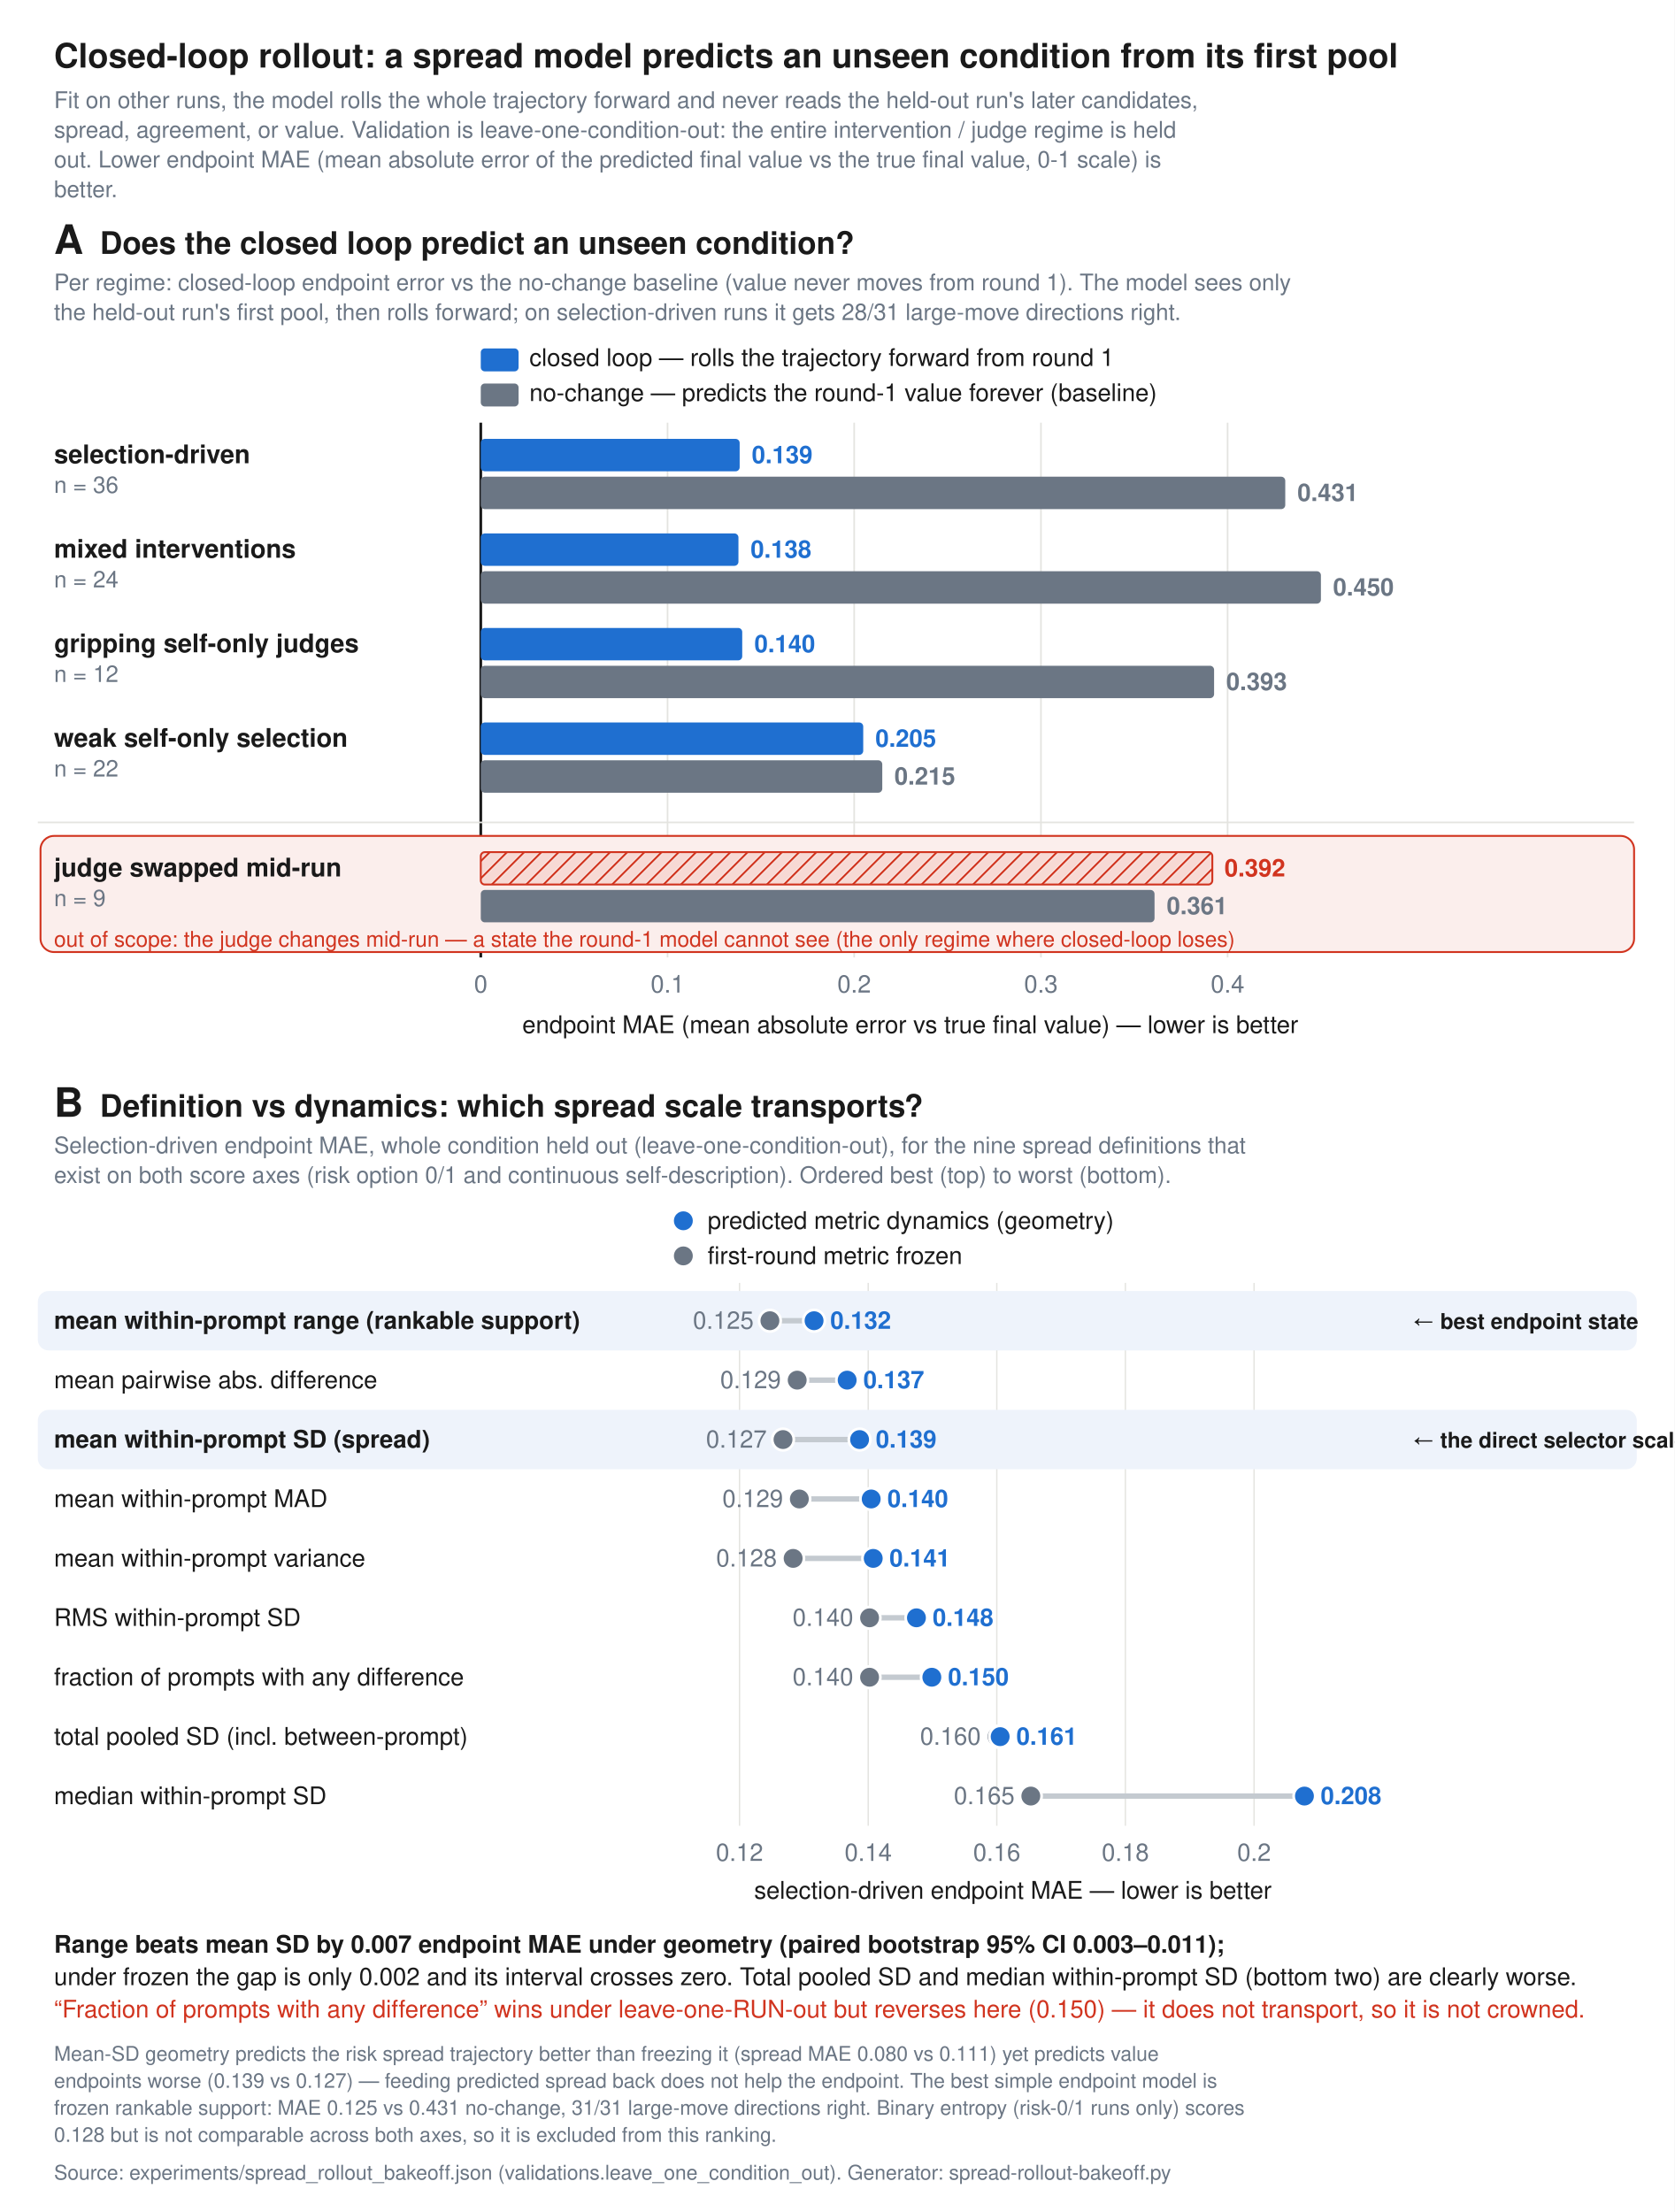
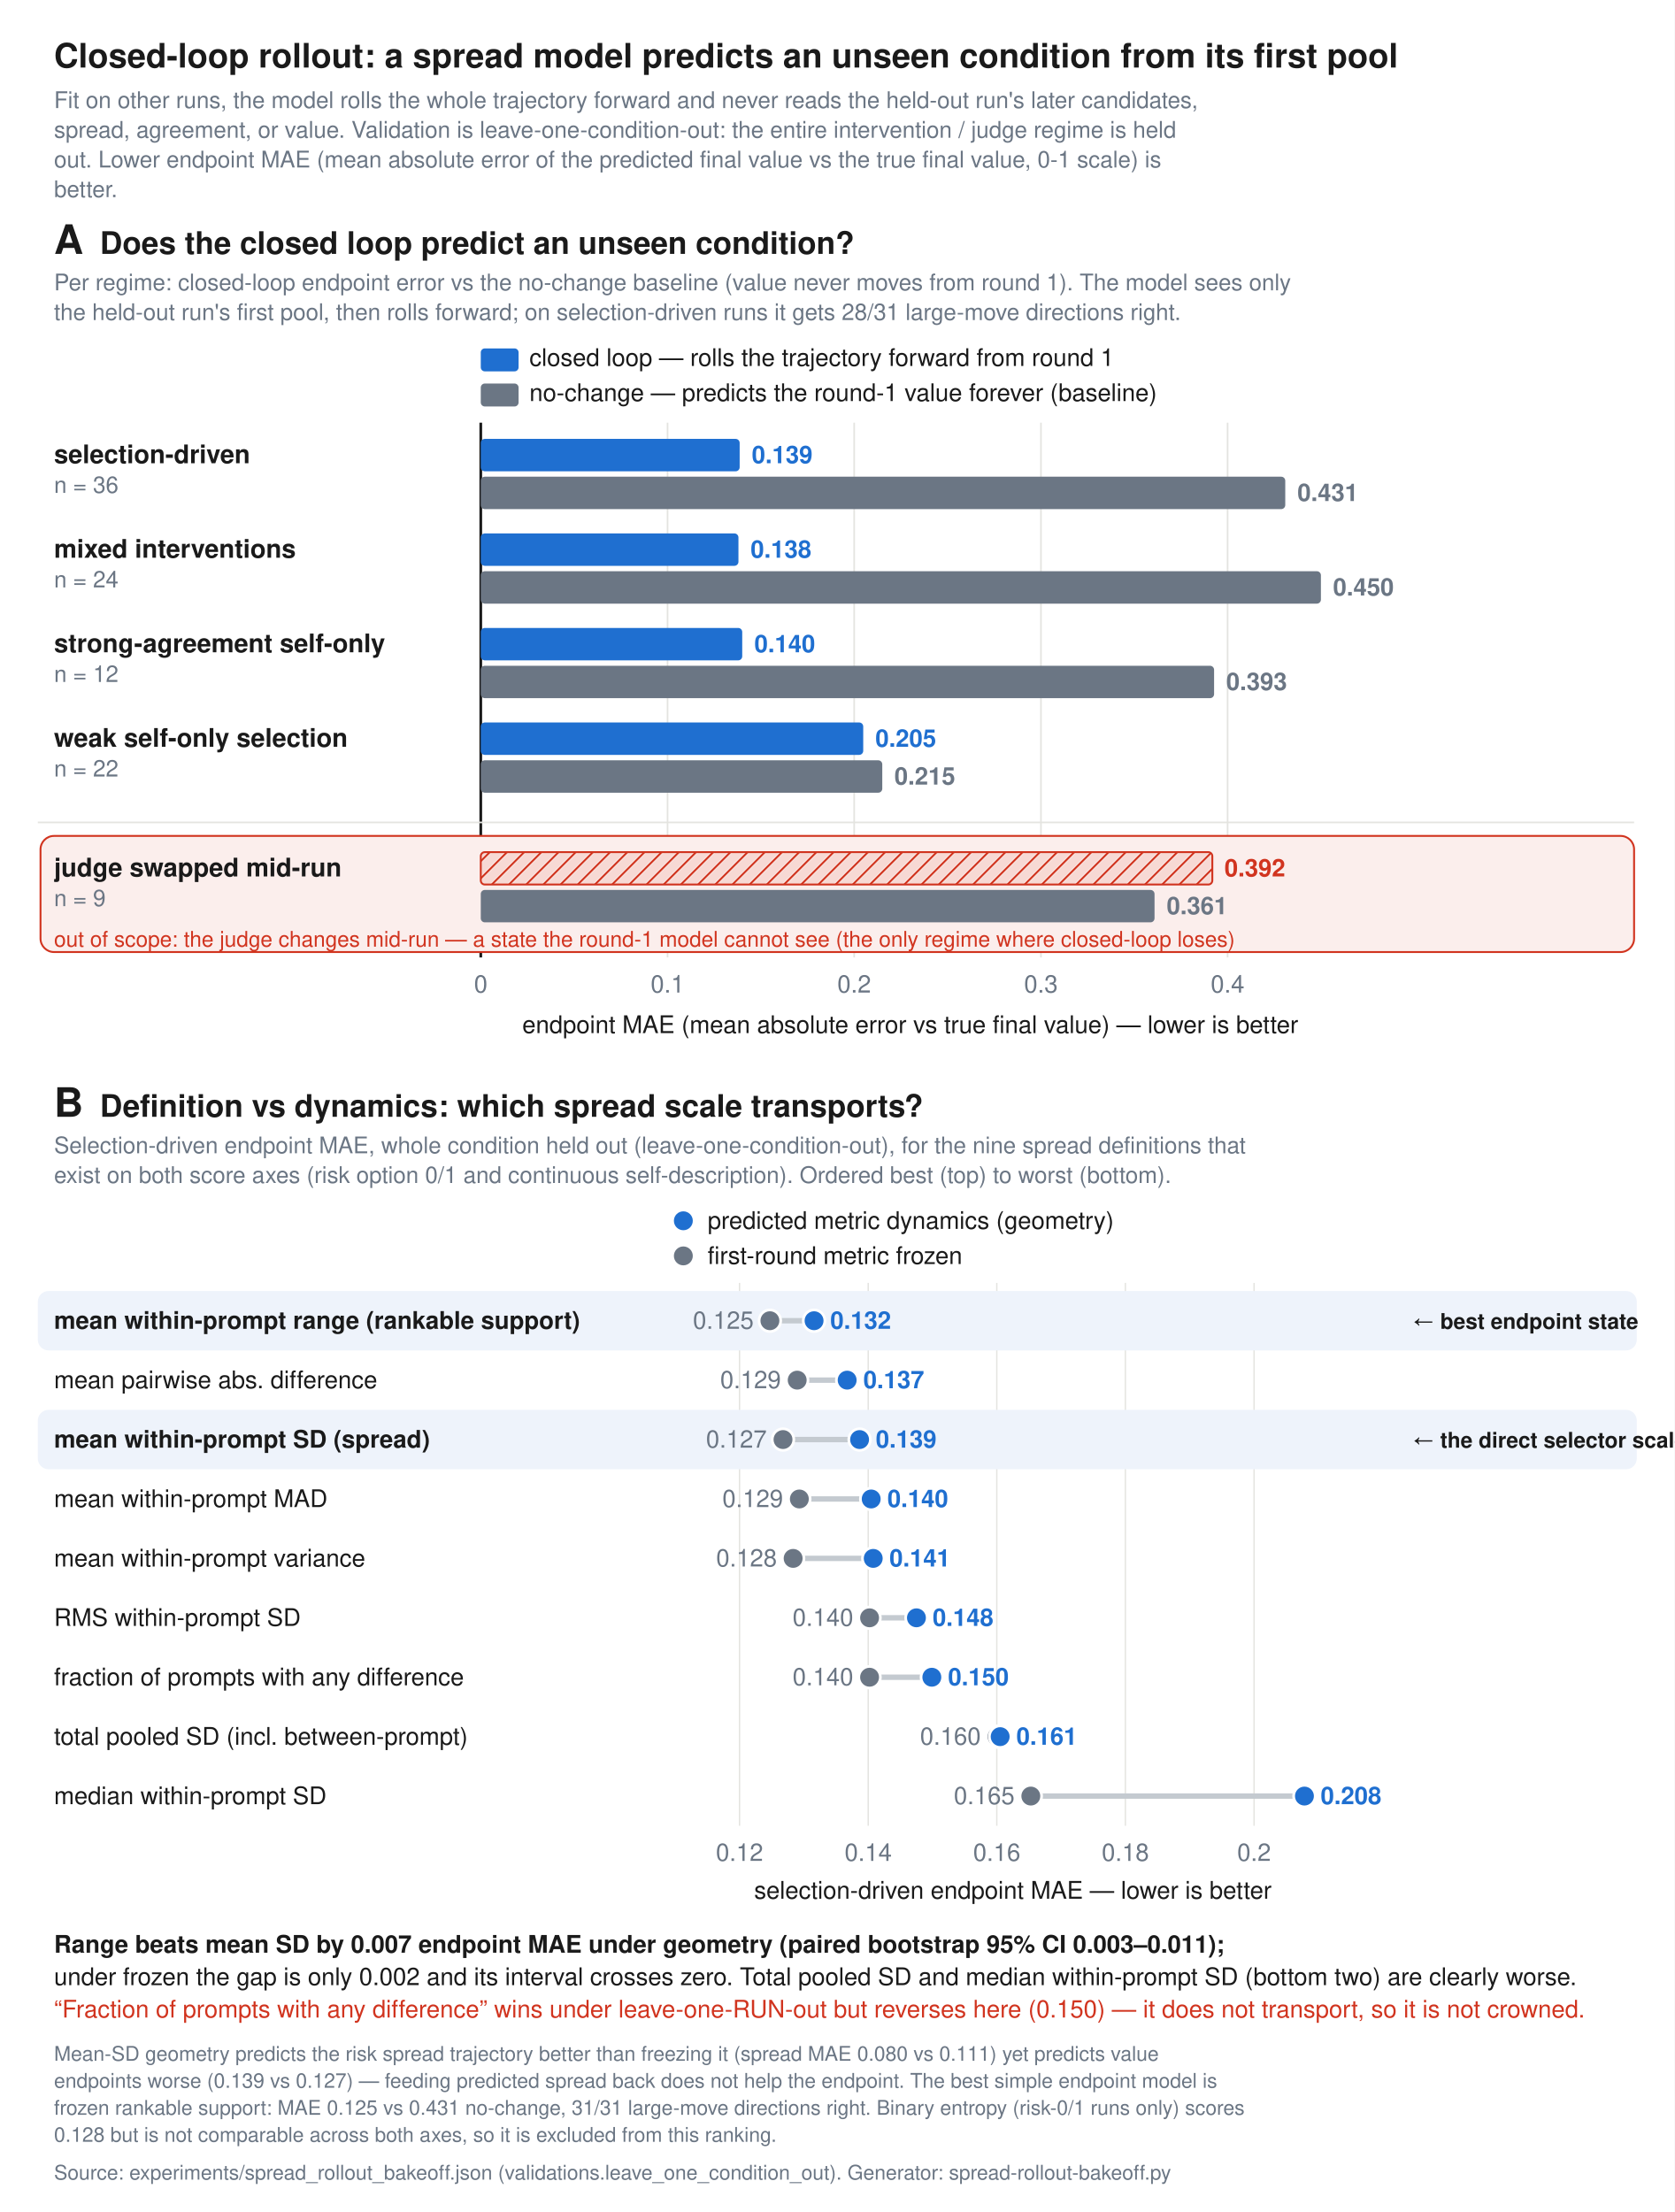
<svg xmlns="http://www.w3.org/2000/svg" viewBox="0 0 1240 1638" font-family="Helvetica, Arial, sans-serif">
  <rect width="1240" height="1638" fill="white" />
  <defs>
    <pattern id="hatch" width="9" height="9" patternUnits="userSpaceOnUse" patternTransform="rotate(45)">
      <rect width="9" height="9" fill="#f7d9d4" />
      <line x1="0" y1="0" x2="0" y2="9" stroke="#d1341f" stroke-width="2.6" />
    </pattern>
  </defs>
  <text x="40.0" y="50.0" font-family="Helvetica, Arial, sans-serif" font-size="25" fill="#1a1a1a" font-weight="bold" text-anchor="start">Closed-loop rollout: a spread model predicts an unseen condition from its first pool</text>
  <text x="40.0" y="80.0" font-family="Helvetica, Arial, sans-serif" font-size="17" fill="#6b7684" font-weight="normal" text-anchor="start">Fit on other runs, the model rolls the whole trajectory forward and never reads the held-out run's later candidates,</text>
  <text x="40.0" y="102.0" font-family="Helvetica, Arial, sans-serif" font-size="17" fill="#6b7684" font-weight="normal" text-anchor="start">spread, agreement, or value. Validation is leave-one-condition-out: the entire intervention / judge regime is held</text>
  <text x="40.0" y="124.0" font-family="Helvetica, Arial, sans-serif" font-size="17" fill="#6b7684" font-weight="normal" text-anchor="start">out. Lower endpoint MAE (mean absolute error of the predicted final value vs the true final value, 0-1 scale) is</text>
  <text x="40.0" y="146.0" font-family="Helvetica, Arial, sans-serif" font-size="17" fill="#6b7684" font-weight="normal" text-anchor="start">better.</text>
  <text x="40.0" y="188.0" font-family="Helvetica, Arial, sans-serif" font-size="30" fill="#1a1a1a" font-weight="bold" text-anchor="start">A</text>
  <text x="74.0" y="188.0" font-family="Helvetica, Arial, sans-serif" font-size="23" fill="#1a1a1a" font-weight="bold" text-anchor="start">Does the closed loop predict an unseen condition?</text>
  <text x="40.0" y="215.0" font-family="Helvetica, Arial, sans-serif" font-size="17" fill="#6b7684" font-weight="normal" text-anchor="start">Per regime: closed-loop endpoint error vs the no-change baseline (value never moves from round 1). The model sees only</text>
  <text x="40.0" y="237.0" font-family="Helvetica, Arial, sans-serif" font-size="17" fill="#6b7684" font-weight="normal" text-anchor="start">the held-out run's first pool, then rolls forward; on selection-driven runs it gets 28/31 large-move directions right.</text>
  <rect x="356.0" y="258.0" width="28.0" height="17.0" rx="3" fill="#1f6fd0" />
  <text x="392.0" y="271.0" font-family="Helvetica, Arial, sans-serif" font-size="18" fill="#1a1a1a" font-weight="normal" text-anchor="start">closed loop — rolls the trajectory forward from round 1</text>
  <rect x="356.0" y="284.0" width="28.0" height="17.0" rx="3" fill="#6b7684" />
  <text x="392.0" y="297.0" font-family="Helvetica, Arial, sans-serif" font-size="18" fill="#1a1a1a" font-weight="normal" text-anchor="start">no-change — predicts the round-1 value forever (baseline)</text>
  <line x1="356.0" y1="313.0" x2="356.0" y2="709.0" stroke="#1a1a1a" stroke-width="2" />
  <text x="356.0" y="735.0" font-family="Helvetica, Arial, sans-serif" font-size="18" fill="#6b7684" font-weight="normal" text-anchor="middle">0</text>
  <line x1="494.3" y1="313.0" x2="494.3" y2="709.0" stroke="#e4e4e0" stroke-width="1.2" />
  <text x="494.3" y="735.0" font-family="Helvetica, Arial, sans-serif" font-size="18" fill="#6b7684" font-weight="normal" text-anchor="middle">0.1</text>
  <line x1="632.5" y1="313.0" x2="632.5" y2="709.0" stroke="#e4e4e0" stroke-width="1.2" />
  <text x="632.5" y="735.0" font-family="Helvetica, Arial, sans-serif" font-size="18" fill="#6b7684" font-weight="normal" text-anchor="middle">0.2</text>
  <line x1="770.8" y1="313.0" x2="770.8" y2="709.0" stroke="#e4e4e0" stroke-width="1.2" />
  <text x="770.8" y="735.0" font-family="Helvetica, Arial, sans-serif" font-size="18" fill="#6b7684" font-weight="normal" text-anchor="middle">0.3</text>
  <line x1="909.0" y1="313.0" x2="909.0" y2="709.0" stroke="#e4e4e0" stroke-width="1.2" />
  <text x="909.0" y="735.0" font-family="Helvetica, Arial, sans-serif" font-size="18" fill="#6b7684" font-weight="normal" text-anchor="middle">0.4</text>
  <text x="674.0" y="765.0" font-family="Helvetica, Arial, sans-serif" font-size="18" fill="#1a1a1a" font-weight="normal" text-anchor="middle">endpoint MAE (mean absolute error vs true final value) — lower is better</text>
  <text x="40.0" y="343.0" font-family="Helvetica, Arial, sans-serif" font-size="19" fill="#1a1a1a" font-weight="bold" text-anchor="start">selection-driven</text>
  <text x="40.0" y="365.0" font-family="Helvetica, Arial, sans-serif" font-size="17" fill="#6b7684" font-weight="normal" text-anchor="start">n = 36</text>
  <rect x="356.0" y="325.0" width="191.7" height="24.0" rx="3" fill="#1f6fd0" />
  <text x="556.7" y="343.0" font-family="Helvetica, Arial, sans-serif" font-size="18" fill="#1f6fd0" font-weight="bold" text-anchor="start">0.139</text>
  <rect x="356.0" y="353.0" width="595.7" height="24.0" rx="3" fill="#6b7684" />
  <text x="960.7" y="371.0" font-family="Helvetica, Arial, sans-serif" font-size="18" fill="#6b7684" font-weight="bold" text-anchor="start">0.431</text>
  <text x="40.0" y="413.0" font-family="Helvetica, Arial, sans-serif" font-size="19" fill="#1a1a1a" font-weight="bold" text-anchor="start">mixed interventions</text>
  <text x="40.0" y="435.0" font-family="Helvetica, Arial, sans-serif" font-size="17" fill="#6b7684" font-weight="normal" text-anchor="start">n = 24</text>
  <rect x="356.0" y="395.0" width="190.8" height="24.0" rx="3" fill="#1f6fd0" />
  <text x="555.8" y="413.0" font-family="Helvetica, Arial, sans-serif" font-size="18" fill="#1f6fd0" font-weight="bold" text-anchor="start">0.138</text>
  <rect x="356.0" y="423.0" width="622.1" height="24.0" rx="3" fill="#6b7684" />
  <text x="987.1" y="441.0" font-family="Helvetica, Arial, sans-serif" font-size="18" fill="#6b7684" font-weight="bold" text-anchor="start">0.450</text>
-   <text x="40.0" y="483.0" font-family="Helvetica, Arial, sans-serif" font-size="19" fill="#1a1a1a" font-weight="bold" text-anchor="start">gripping self-only judges</text>
+   <text x="40.0" y="483.0" font-family="Helvetica, Arial, sans-serif" font-size="19" fill="#1a1a1a" font-weight="bold" text-anchor="start">strong-agreement self-only</text>
  <text x="40.0" y="505.0" font-family="Helvetica, Arial, sans-serif" font-size="17" fill="#6b7684" font-weight="normal" text-anchor="start">n = 12</text>
  <rect x="356.0" y="465.0" width="193.6" height="24.0" rx="3" fill="#1f6fd0" />
  <text x="558.6" y="483.0" font-family="Helvetica, Arial, sans-serif" font-size="18" fill="#1f6fd0" font-weight="bold" text-anchor="start">0.140</text>
  <rect x="356.0" y="493.0" width="543.0" height="24.0" rx="3" fill="#6b7684" />
  <text x="908.0" y="511.0" font-family="Helvetica, Arial, sans-serif" font-size="18" fill="#6b7684" font-weight="bold" text-anchor="start">0.393</text>
  <text x="40.0" y="553.0" font-family="Helvetica, Arial, sans-serif" font-size="19" fill="#1a1a1a" font-weight="bold" text-anchor="start">weak self-only selection</text>
  <text x="40.0" y="575.0" font-family="Helvetica, Arial, sans-serif" font-size="17" fill="#6b7684" font-weight="normal" text-anchor="start">n = 22</text>
  <rect x="356.0" y="535.0" width="283.2" height="24.0" rx="3" fill="#1f6fd0" />
  <text x="648.2" y="553.0" font-family="Helvetica, Arial, sans-serif" font-size="18" fill="#1f6fd0" font-weight="bold" text-anchor="start">0.205</text>
  <rect x="356.0" y="563.0" width="297.3" height="24.0" rx="3" fill="#6b7684" />
  <text x="662.3" y="581.0" font-family="Helvetica, Arial, sans-serif" font-size="18" fill="#6b7684" font-weight="bold" text-anchor="start">0.215</text>
  <rect x="30.0" y="619.0" width="1180.0" height="86.0" rx="10" fill="#fbeeec" stroke="#d1341f" stroke-width="1.4" />
  <line x1="28.0" y1="609.0" x2="1210.0" y2="609.0" stroke="#e4e4e0" stroke-width="1.2" />
  <text x="40.0" y="649.0" font-family="Helvetica, Arial, sans-serif" font-size="19" fill="#1a1a1a" font-weight="bold" text-anchor="start">judge swapped mid-run</text>
  <text x="40.0" y="671.0" font-family="Helvetica, Arial, sans-serif" font-size="17" fill="#6b7684" font-weight="normal" text-anchor="start">n = 9</text>
  <rect x="356.0" y="631.0" width="541.7" height="24.0" rx="3" fill="url(#hatch)" stroke="#d1341f" stroke-width="1.4" />
  <text x="906.7" y="649.0" font-family="Helvetica, Arial, sans-serif" font-size="18" fill="#d1341f" font-weight="bold" text-anchor="start">0.392</text>
  <rect x="356.0" y="659.0" width="498.9" height="24.0" rx="3" fill="#6b7684" />
  <text x="863.9" y="677.0" font-family="Helvetica, Arial, sans-serif" font-size="18" fill="#6b7684" font-weight="bold" text-anchor="start">0.361</text>
  <text x="40.0" y="701.0" font-family="Helvetica, Arial, sans-serif" font-size="16" fill="#d1341f" font-weight="normal" text-anchor="start">out of scope: the judge changes mid-run — a state the round-1 model cannot see (the only regime where closed-loop loses)</text>
  <text x="40.0" y="827.0" font-family="Helvetica, Arial, sans-serif" font-size="30" fill="#1a1a1a" font-weight="bold" text-anchor="start">B</text>
  <text x="74.0" y="827.0" font-family="Helvetica, Arial, sans-serif" font-size="23" fill="#1a1a1a" font-weight="bold" text-anchor="start">Definition vs dynamics: which spread scale transports?</text>
  <text x="40.0" y="854.0" font-family="Helvetica, Arial, sans-serif" font-size="17" fill="#6b7684" font-weight="normal" text-anchor="start">Selection-driven endpoint MAE, whole condition held out (leave-one-condition-out), for the nine spread definitions that</text>
  <text x="40.0" y="876.0" font-family="Helvetica, Arial, sans-serif" font-size="17" fill="#6b7684" font-weight="normal" text-anchor="start">exist on both score axes (risk option 0/1 and continuous self-description). Ordered best (top) to worst (bottom).</text>
  <circle cx="506.0" cy="904.0" r="8" fill="#1f6fd0" stroke="white" stroke-width="2" />
  <text x="524.0" y="910.0" font-family="Helvetica, Arial, sans-serif" font-size="18" fill="#1a1a1a" font-weight="normal" text-anchor="start">predicted metric dynamics (geometry)</text>
  <circle cx="506.0" cy="930.0" r="8" fill="#6b7684" stroke="white" stroke-width="2" />
  <text x="524.0" y="936.0" font-family="Helvetica, Arial, sans-serif" font-size="18" fill="#1a1a1a" font-weight="normal" text-anchor="start">first-round metric frozen</text>
  <line x1="547.6" y1="950.0" x2="547.6" y2="1352.0" stroke="#e4e4e0" stroke-width="1.0" />
  <line x1="642.9" y1="950.0" x2="642.9" y2="1352.0" stroke="#e4e4e0" stroke-width="1.0" />
  <line x1="738.1" y1="950.0" x2="738.1" y2="1352.0" stroke="#e4e4e0" stroke-width="1.0" />
  <line x1="833.3" y1="950.0" x2="833.3" y2="1352.0" stroke="#e4e4e0" stroke-width="1.0" />
  <line x1="928.6" y1="950.0" x2="928.6" y2="1352.0" stroke="#e4e4e0" stroke-width="1.0" />
  <rect x="28.0" y="956.0" width="1184.0" height="44.0" rx="8" fill="#eef3fb" />
  <text x="40.0" y="984.0" font-family="Helvetica, Arial, sans-serif" font-size="18" fill="#1a1a1a" font-weight="bold" text-anchor="start">mean within-prompt range  (rankable support)</text>
  <line x1="570.1" y1="978.0" x2="602.8" y2="978.0" stroke="#c4cad0" stroke-width="4" />
  <circle cx="570.1" cy="978.0" r="8" fill="#6b7684" stroke="white" stroke-width="2" />
  <circle cx="602.8" cy="978.0" r="8" fill="#1f6fd0" stroke="white" stroke-width="2" />
  <text x="558.1" y="984.0" font-family="Helvetica, Arial, sans-serif" font-size="18" fill="#6b7684" font-weight="normal" text-anchor="end">0.125</text>
  <text x="614.8" y="984.0" font-family="Helvetica, Arial, sans-serif" font-size="18" fill="#1f6fd0" font-weight="bold" text-anchor="start">0.132</text>
  <text x="1046.0" y="984.0" font-family="Helvetica, Arial, sans-serif" font-size="16" fill="#1a1a1a" font-weight="bold" text-anchor="start">← best endpoint state</text>
  <text x="40.0" y="1028.0" font-family="Helvetica, Arial, sans-serif" font-size="18" fill="#1a1a1a" font-weight="normal" text-anchor="start">mean pairwise abs. difference</text>
  <line x1="590.3" y1="1022.0" x2="627.3" y2="1022.0" stroke="#c4cad0" stroke-width="4" />
  <circle cx="590.3" cy="1022.0" r="8" fill="#6b7684" stroke="white" stroke-width="2" />
  <circle cx="627.3" cy="1022.0" r="8" fill="#1f6fd0" stroke="white" stroke-width="2" />
  <text x="578.3" y="1028.0" font-family="Helvetica, Arial, sans-serif" font-size="18" fill="#6b7684" font-weight="normal" text-anchor="end">0.129</text>
  <text x="639.3" y="1028.0" font-family="Helvetica, Arial, sans-serif" font-size="18" fill="#1f6fd0" font-weight="bold" text-anchor="start">0.137</text>
  <rect x="28.0" y="1044.0" width="1184.0" height="44.0" rx="8" fill="#eef3fb" />
  <text x="40.0" y="1072.0" font-family="Helvetica, Arial, sans-serif" font-size="18" fill="#1a1a1a" font-weight="bold" text-anchor="start">mean within-prompt SD  (spread)</text>
  <line x1="579.8" y1="1066.0" x2="636.5" y2="1066.0" stroke="#c4cad0" stroke-width="4" />
  <circle cx="579.8" cy="1066.0" r="8" fill="#6b7684" stroke="white" stroke-width="2" />
  <circle cx="636.5" cy="1066.0" r="8" fill="#1f6fd0" stroke="white" stroke-width="2" />
  <text x="567.8" y="1072.0" font-family="Helvetica, Arial, sans-serif" font-size="18" fill="#6b7684" font-weight="normal" text-anchor="end">0.127</text>
  <text x="648.5" y="1072.0" font-family="Helvetica, Arial, sans-serif" font-size="18" fill="#1f6fd0" font-weight="bold" text-anchor="start">0.139</text>
  <text x="1046.0" y="1072.0" font-family="Helvetica, Arial, sans-serif" font-size="16" fill="#1a1a1a" font-weight="bold" text-anchor="start">← the direct selector scale</text>
  <text x="40.0" y="1116.0" font-family="Helvetica, Arial, sans-serif" font-size="18" fill="#1a1a1a" font-weight="normal" text-anchor="start">mean within-prompt MAD</text>
  <line x1="591.9" y1="1110.0" x2="645.1" y2="1110.0" stroke="#c4cad0" stroke-width="4" />
  <circle cx="591.9" cy="1110.0" r="8" fill="#6b7684" stroke="white" stroke-width="2" />
  <circle cx="645.1" cy="1110.0" r="8" fill="#1f6fd0" stroke="white" stroke-width="2" />
  <text x="579.9" y="1116.0" font-family="Helvetica, Arial, sans-serif" font-size="18" fill="#6b7684" font-weight="normal" text-anchor="end">0.129</text>
  <text x="657.1" y="1116.0" font-family="Helvetica, Arial, sans-serif" font-size="18" fill="#1f6fd0" font-weight="bold" text-anchor="start">0.140</text>
  <text x="40.0" y="1160.0" font-family="Helvetica, Arial, sans-serif" font-size="18" fill="#1a1a1a" font-weight="normal" text-anchor="start">mean within-prompt variance</text>
  <line x1="587.3" y1="1154.0" x2="646.6" y2="1154.0" stroke="#c4cad0" stroke-width="4" />
  <circle cx="587.3" cy="1154.0" r="8" fill="#6b7684" stroke="white" stroke-width="2" />
  <circle cx="646.6" cy="1154.0" r="8" fill="#1f6fd0" stroke="white" stroke-width="2" />
  <text x="575.3" y="1160.0" font-family="Helvetica, Arial, sans-serif" font-size="18" fill="#6b7684" font-weight="normal" text-anchor="end">0.128</text>
  <text x="658.6" y="1160.0" font-family="Helvetica, Arial, sans-serif" font-size="18" fill="#1f6fd0" font-weight="bold" text-anchor="start">0.141</text>
  <text x="40.0" y="1204.0" font-family="Helvetica, Arial, sans-serif" font-size="18" fill="#1a1a1a" font-weight="normal" text-anchor="start">RMS within-prompt SD</text>
  <line x1="643.9" y1="1198.0" x2="678.6" y2="1198.0" stroke="#c4cad0" stroke-width="4" />
  <circle cx="643.9" cy="1198.0" r="8" fill="#6b7684" stroke="white" stroke-width="2" />
  <circle cx="678.6" cy="1198.0" r="8" fill="#1f6fd0" stroke="white" stroke-width="2" />
  <text x="631.9" y="1204.0" font-family="Helvetica, Arial, sans-serif" font-size="18" fill="#6b7684" font-weight="normal" text-anchor="end">0.140</text>
  <text x="690.6" y="1204.0" font-family="Helvetica, Arial, sans-serif" font-size="18" fill="#1f6fd0" font-weight="bold" text-anchor="start">0.148</text>
  <text x="40.0" y="1248.0" font-family="Helvetica, Arial, sans-serif" font-size="18" fill="#1a1a1a" font-weight="normal" text-anchor="start">fraction of prompts with any difference</text>
  <line x1="643.9" y1="1242.0" x2="690.0" y2="1242.0" stroke="#c4cad0" stroke-width="4" />
  <circle cx="643.9" cy="1242.0" r="8" fill="#6b7684" stroke="white" stroke-width="2" />
  <circle cx="690.0" cy="1242.0" r="8" fill="#1f6fd0" stroke="white" stroke-width="2" />
  <text x="631.9" y="1248.0" font-family="Helvetica, Arial, sans-serif" font-size="18" fill="#6b7684" font-weight="normal" text-anchor="end">0.140</text>
  <text x="702.0" y="1248.0" font-family="Helvetica, Arial, sans-serif" font-size="18" fill="#1f6fd0" font-weight="bold" text-anchor="start">0.150</text>
  <text x="40.0" y="1292.0" font-family="Helvetica, Arial, sans-serif" font-size="18" fill="#1a1a1a" font-weight="normal" text-anchor="start">total pooled SD (incl. between-prompt)</text>
  <line x1="738.3" y1="1286.0" x2="740.6" y2="1286.0" stroke="#c4cad0" stroke-width="4" />
  <circle cx="738.3" cy="1286.0" r="8" fill="#6b7684" stroke="white" stroke-width="2" />
  <circle cx="740.6" cy="1286.0" r="8" fill="#1f6fd0" stroke="white" stroke-width="2" />
  <text x="726.3" y="1292.0" font-family="Helvetica, Arial, sans-serif" font-size="18" fill="#6b7684" font-weight="normal" text-anchor="end">0.160</text>
  <text x="752.6" y="1292.0" font-family="Helvetica, Arial, sans-serif" font-size="18" fill="#1f6fd0" font-weight="bold" text-anchor="start">0.161</text>
  <text x="40.0" y="1336.0" font-family="Helvetica, Arial, sans-serif" font-size="18" fill="#1a1a1a" font-weight="normal" text-anchor="start">median within-prompt SD</text>
  <line x1="763.3" y1="1330.0" x2="965.9" y2="1330.0" stroke="#c4cad0" stroke-width="4" />
  <circle cx="763.3" cy="1330.0" r="8" fill="#6b7684" stroke="white" stroke-width="2" />
  <circle cx="965.9" cy="1330.0" r="8" fill="#1f6fd0" stroke="white" stroke-width="2" />
  <text x="751.3" y="1336.0" font-family="Helvetica, Arial, sans-serif" font-size="18" fill="#6b7684" font-weight="normal" text-anchor="end">0.165</text>
  <text x="977.9" y="1336.0" font-family="Helvetica, Arial, sans-serif" font-size="18" fill="#1f6fd0" font-weight="bold" text-anchor="start">0.208</text>
  <text x="547.6" y="1378.0" font-family="Helvetica, Arial, sans-serif" font-size="18" fill="#6b7684" font-weight="normal" text-anchor="middle">0.12</text>
  <text x="642.9" y="1378.0" font-family="Helvetica, Arial, sans-serif" font-size="18" fill="#6b7684" font-weight="normal" text-anchor="middle">0.14</text>
  <text x="738.1" y="1378.0" font-family="Helvetica, Arial, sans-serif" font-size="18" fill="#6b7684" font-weight="normal" text-anchor="middle">0.16</text>
  <text x="833.3" y="1378.0" font-family="Helvetica, Arial, sans-serif" font-size="18" fill="#6b7684" font-weight="normal" text-anchor="middle">0.18</text>
  <text x="928.6" y="1378.0" font-family="Helvetica, Arial, sans-serif" font-size="18" fill="#6b7684" font-weight="normal" text-anchor="middle">0.2</text>
  <text x="750.0" y="1406.0" font-family="Helvetica, Arial, sans-serif" font-size="18" fill="#1a1a1a" font-weight="normal" text-anchor="middle">selection-driven endpoint MAE — lower is better</text>
  <text x="40.0" y="1446.0" font-family="Helvetica, Arial, sans-serif" font-size="18" fill="#1a1a1a" font-weight="bold" text-anchor="start">Range beats mean SD by 0.007 endpoint MAE under geometry (paired bootstrap 95% CI 0.003–0.011);</text>
  <text x="40.0" y="1470.0" font-family="Helvetica, Arial, sans-serif" font-size="18" fill="#1a1a1a" font-weight="normal" text-anchor="start">under frozen the gap is only 0.002 and its interval crosses zero. Total pooled SD and median within-prompt SD (bottom two) are clearly worse.</text>
  <text x="40.0" y="1494.0" font-family="Helvetica, Arial, sans-serif" font-size="18" fill="#d1341f" font-weight="normal" text-anchor="start">“Fraction of prompts with any difference” wins under leave-one-RUN-out but reverses here (0.150) — it does not transport, so it is not crowned.</text>
  <text x="40.0" y="1526.0" font-family="Helvetica, Arial, sans-serif" font-size="15" fill="#6b7684" font-weight="normal" text-anchor="start">Mean-SD geometry predicts the risk spread trajectory better than freezing it (spread MAE 0.080 vs 0.111) yet predicts value</text>
  <text x="40.0" y="1546.0" font-family="Helvetica, Arial, sans-serif" font-size="15" fill="#6b7684" font-weight="normal" text-anchor="start">endpoints worse (0.139 vs 0.127) — feeding predicted spread back does not help the endpoint. The best simple endpoint model is</text>
  <text x="40.0" y="1566.0" font-family="Helvetica, Arial, sans-serif" font-size="15" fill="#6b7684" font-weight="normal" text-anchor="start">frozen rankable support: MAE 0.125 vs 0.431 no-change, 31/31 large-move directions right. Binary entropy (risk-0/1 runs only) scores</text>
  <text x="40.0" y="1586.0" font-family="Helvetica, Arial, sans-serif" font-size="15" fill="#6b7684" font-weight="normal" text-anchor="start">0.128 but is not comparable across both axes, so it is excluded from this ranking.</text>
  <text x="40.0" y="1614.0" font-family="Helvetica, Arial, sans-serif" font-size="15" fill="#6b7684" font-weight="normal" text-anchor="start">Source: experiments/spread_rollout_bakeoff.json (validations.leave_one_condition_out). Generator: spread-rollout-bakeoff.py</text>
</svg>
